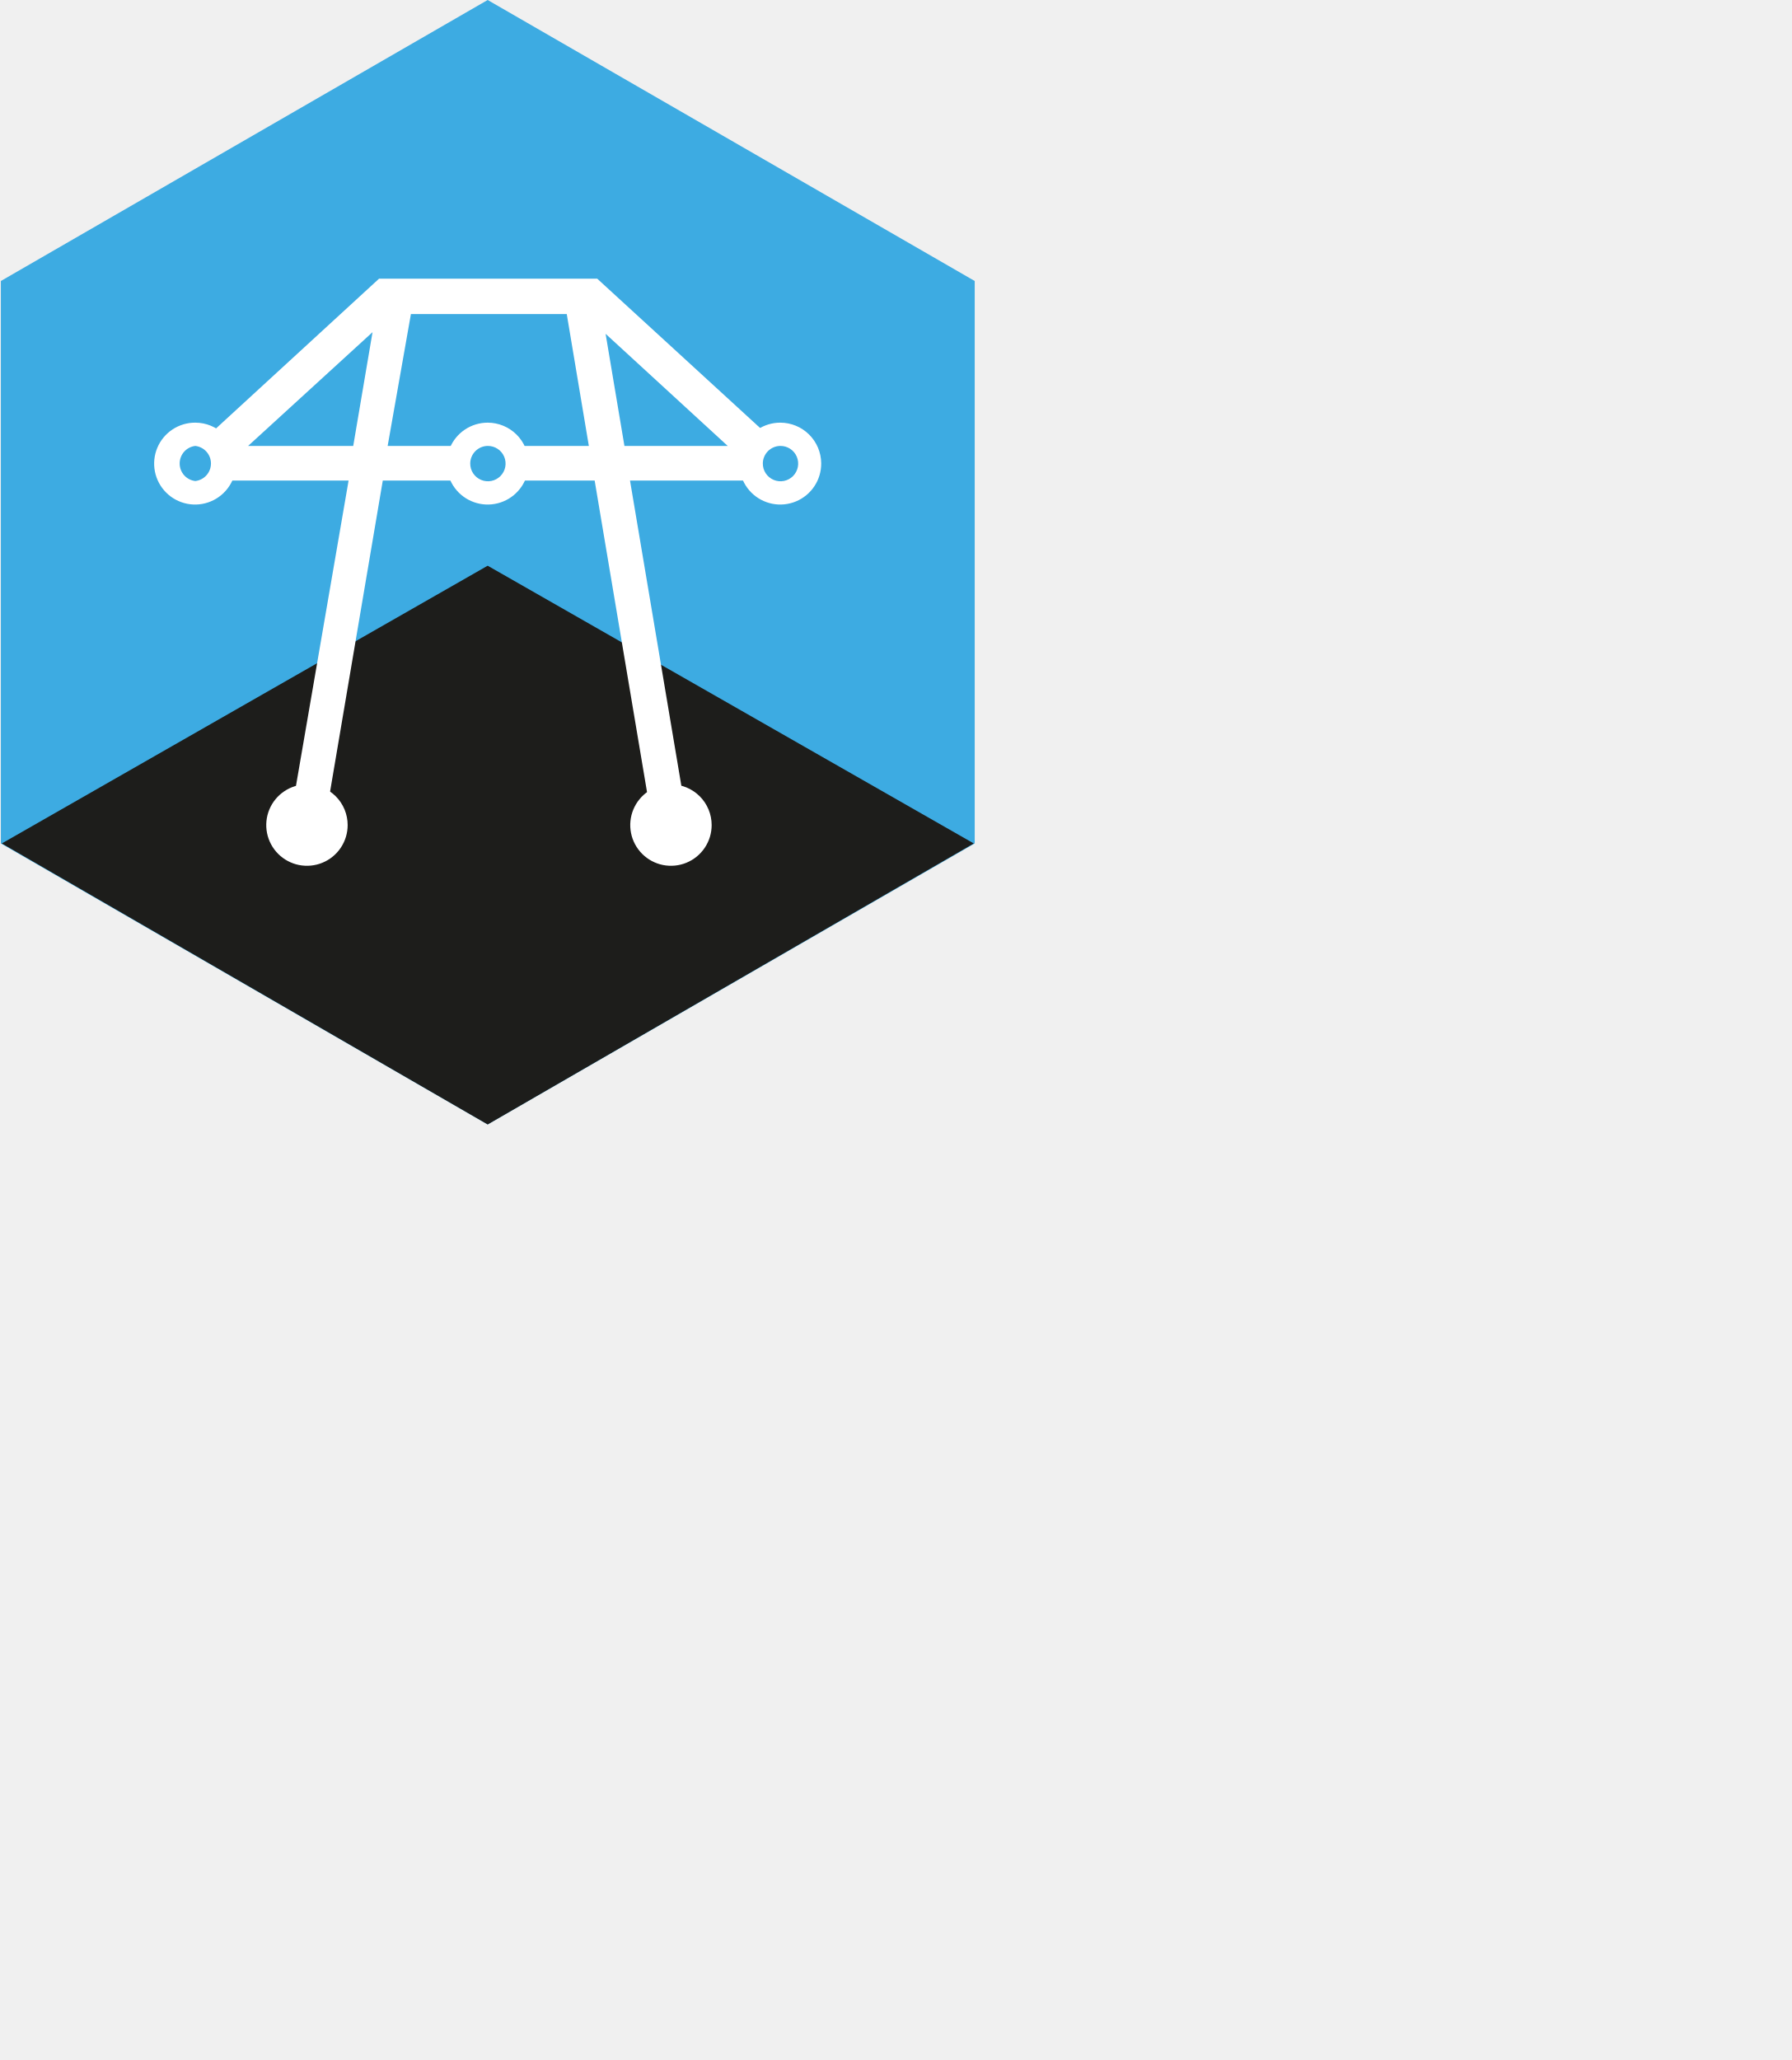
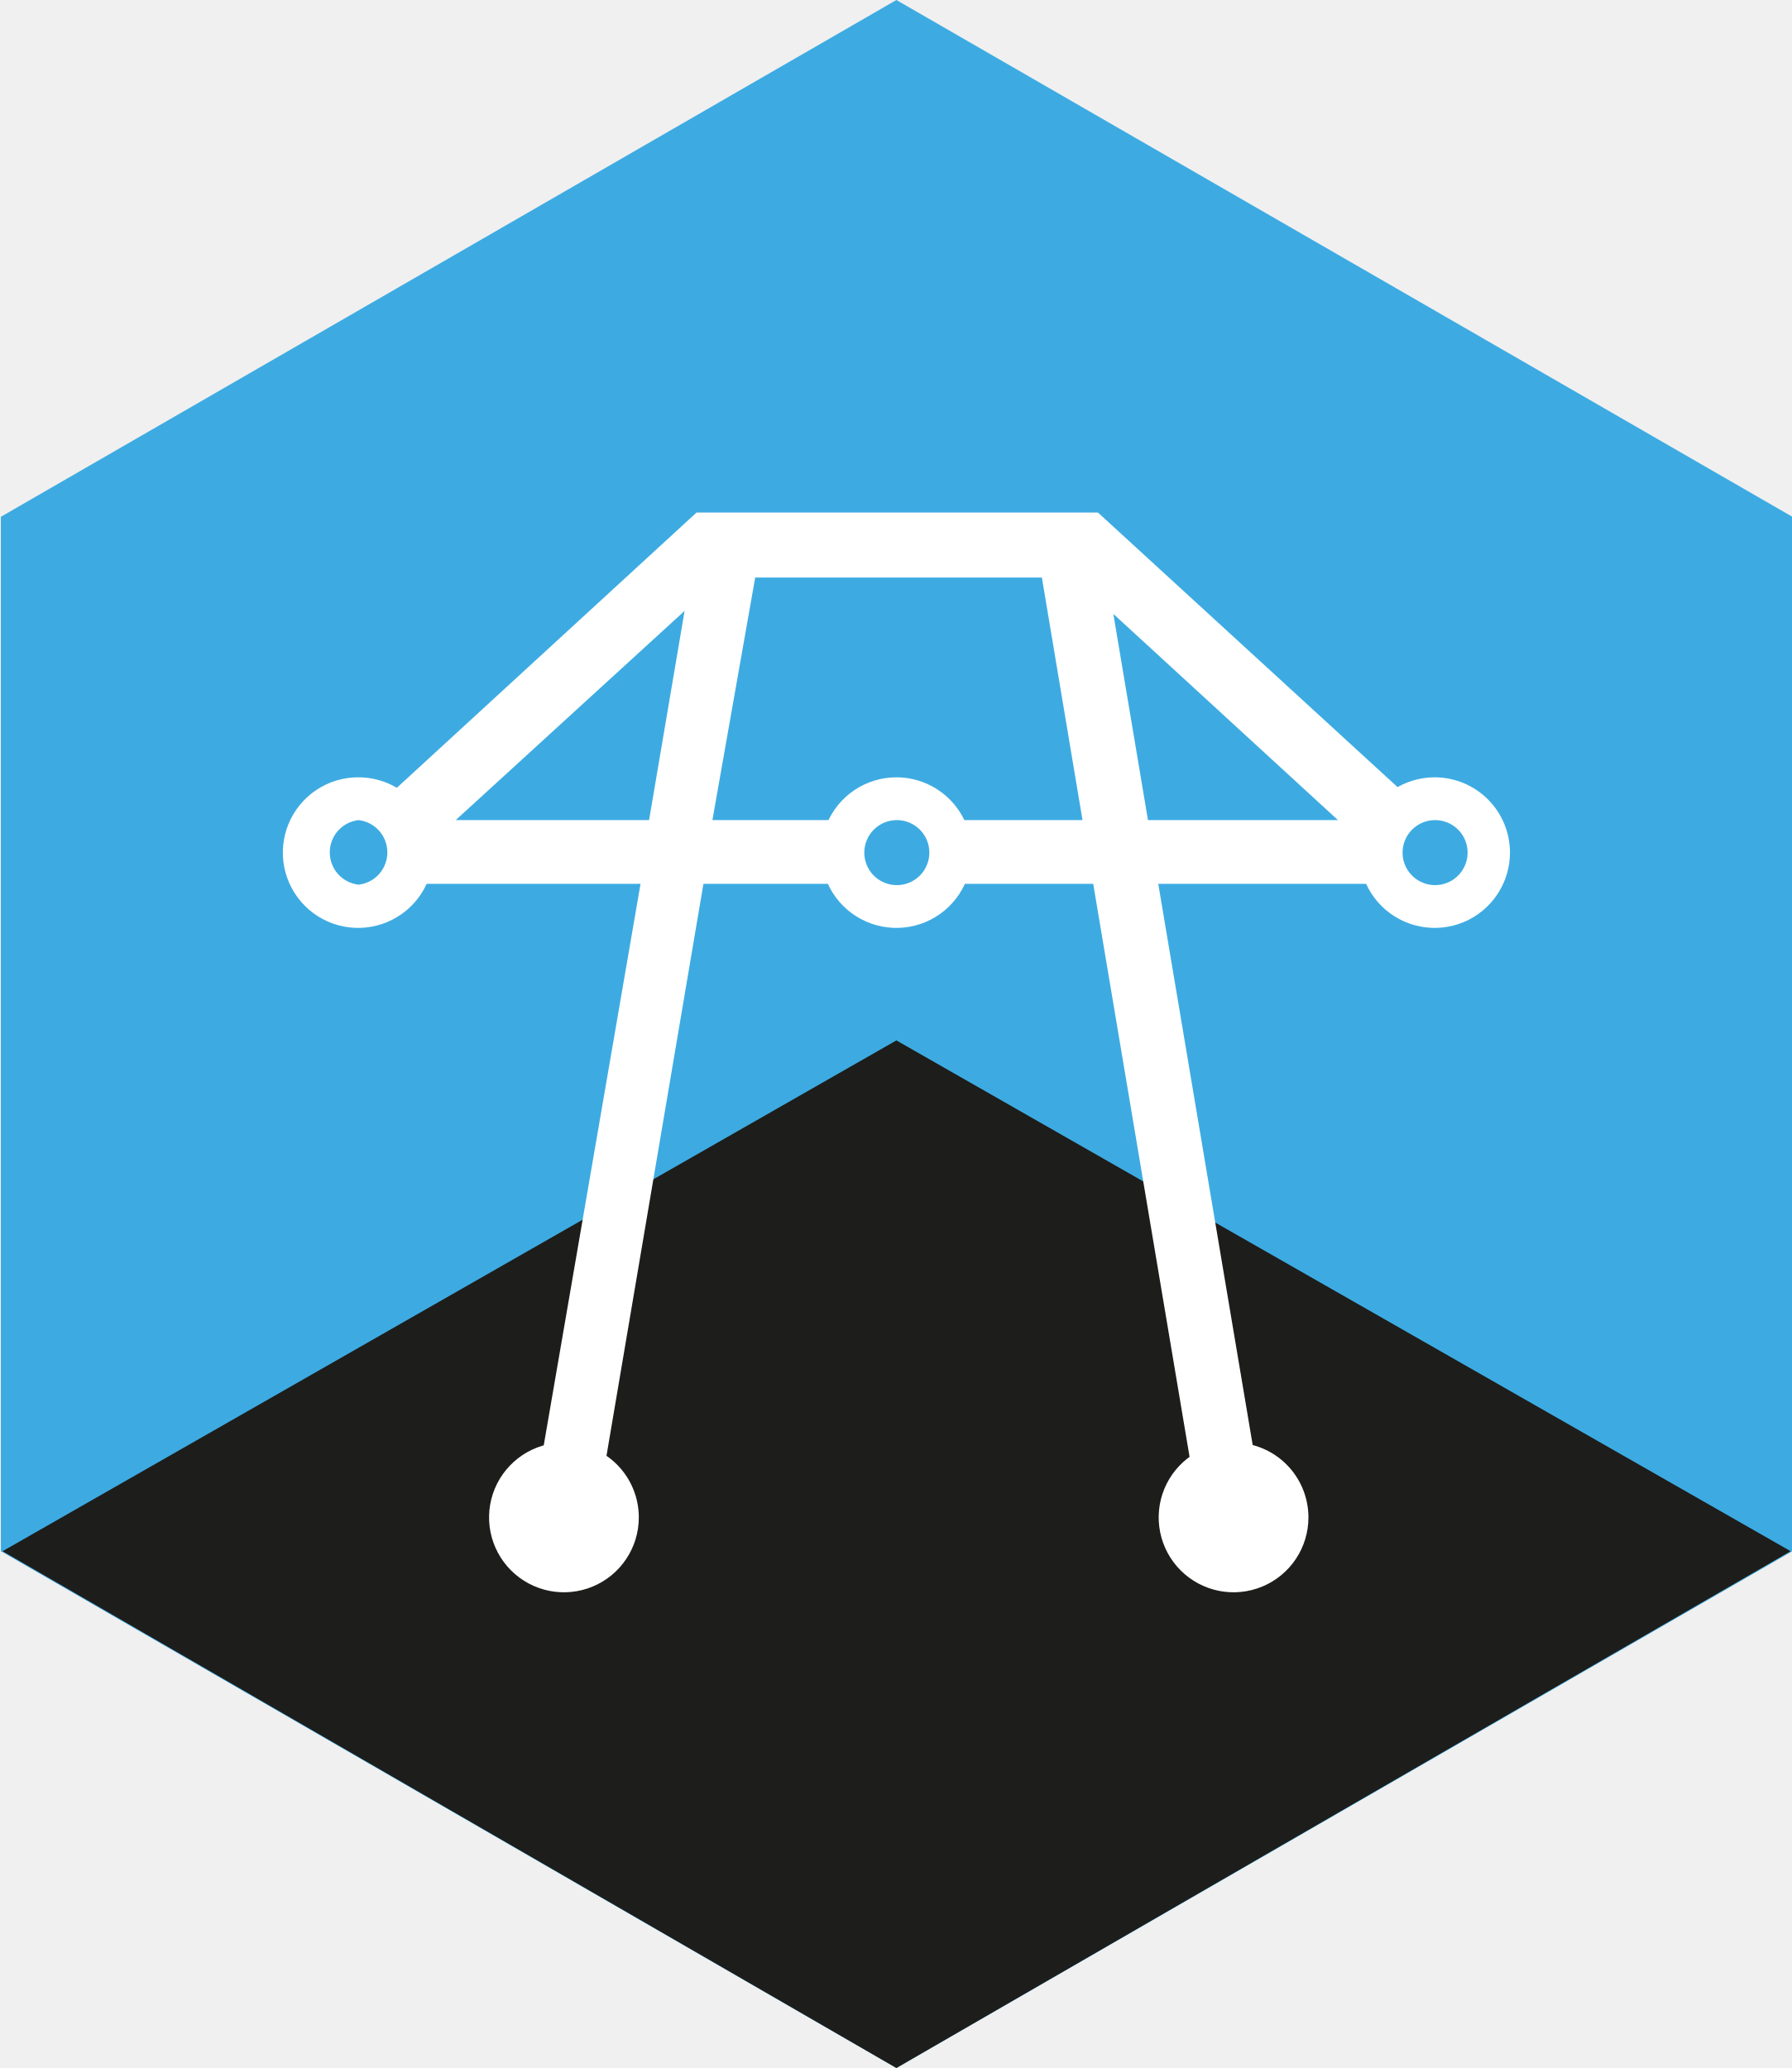
- <svg xmlns="http://www.w3.org/2000/svg" width="87" height="100" viewBox="0 0 159.23 183.2" fill="none">
+ <svg xmlns="http://www.w3.org/2000/svg" width="47.279" height="54.585" viewBox="0 0 86.532 100" fill="none">
  <path d="M86.616 75.01V24.99L43.297 0L0 24.99V75.01L43.297 100L86.616 75.01Z" fill="#3DABE2" />
  <path d="M86.533 75.01L43.297 100L0.083 75.01L43.297 50.31L86.533 75.01Z" fill="#1D1D1B" />
  <path d="M72.631 42.739L53.041 24.783H33.637L14.088 42.739H30.927L25.693 73.107L28.734 73.624L33.968 42.739H52.813L58.006 73.624L61.067 73.107L55.958 42.739H72.631ZM55.461 39.657L53.786 29.686L64.646 39.657H55.461ZM21.99 39.657L33.057 29.541L31.34 39.657H21.99ZM34.402 39.657L36.471 27.927H50.331L52.296 39.657H34.402Z" fill="white" />
  <path d="M17.294 43.794C16.783 43.794 16.283 43.642 15.857 43.358C15.432 43.074 15.101 42.67 14.905 42.198C14.709 41.725 14.658 41.205 14.758 40.704C14.858 40.202 15.104 39.741 15.466 39.38C15.827 39.018 16.288 38.772 16.79 38.672C17.291 38.572 17.811 38.623 18.284 38.819C18.756 39.015 19.16 39.346 19.444 39.772C19.728 40.197 19.88 40.697 19.88 41.208C19.88 41.894 19.608 42.552 19.123 43.037C18.638 43.522 17.98 43.794 17.294 43.794V43.794Z" fill="#3DABE2" />
  <path d="M17.294 39.657C17.677 39.701 18.031 39.884 18.288 40.172C18.544 40.46 18.686 40.833 18.686 41.218C18.686 41.604 18.544 41.977 18.288 42.265C18.031 42.553 17.677 42.736 17.294 42.78C16.911 42.736 16.557 42.553 16.3 42.265C16.044 41.977 15.902 41.604 15.902 41.218C15.902 40.833 16.044 40.46 16.3 40.172C16.557 39.884 16.911 39.701 17.294 39.657V39.657ZM17.294 37.588C16.572 37.584 15.866 37.794 15.264 38.193C14.662 38.591 14.192 39.16 13.914 39.826C13.636 40.492 13.562 41.226 13.702 41.934C13.841 42.642 14.189 43.293 14.699 43.803C15.209 44.314 15.86 44.661 16.568 44.801C17.276 44.941 18.01 44.867 18.676 44.589C19.343 44.31 19.911 43.84 20.309 43.239C20.708 42.637 20.918 41.93 20.914 41.208C20.914 40.248 20.533 39.327 19.854 38.648C19.175 37.969 18.254 37.588 17.294 37.588V37.588Z" fill="white" />
  <path d="M69.322 43.794C68.813 43.773 68.322 43.604 67.91 43.306C67.498 43.008 67.183 42.594 67.004 42.118C66.826 41.642 66.791 41.123 66.906 40.628C67.02 40.132 67.279 39.681 67.648 39.332C68.018 38.982 68.482 38.749 68.983 38.662C69.484 38.575 70 38.638 70.466 38.843C70.931 39.048 71.326 39.385 71.601 39.813C71.876 40.241 72.019 40.741 72.011 41.249C72.006 41.594 71.931 41.935 71.793 42.251C71.654 42.566 71.453 42.851 71.203 43.089C70.952 43.326 70.656 43.51 70.333 43.631C70.01 43.752 69.666 43.808 69.322 43.794V43.794Z" fill="#3DABE2" />
  <path d="M69.322 39.657C69.634 39.653 69.941 39.742 70.203 39.913C70.465 40.084 70.669 40.329 70.791 40.617C70.912 40.906 70.945 41.223 70.885 41.53C70.825 41.837 70.675 42.119 70.454 42.34C70.233 42.562 69.951 42.712 69.644 42.772C69.337 42.832 69.019 42.799 68.731 42.677C68.443 42.556 68.198 42.351 68.026 42.089C67.855 41.828 67.766 41.521 67.77 41.208C67.775 40.798 67.941 40.407 68.23 40.117C68.52 39.827 68.912 39.662 69.322 39.657V39.657ZM69.322 37.588C68.601 37.588 67.896 37.802 67.297 38.203C66.698 38.604 66.231 39.174 65.956 39.84C65.681 40.507 65.61 41.24 65.752 41.947C65.894 42.654 66.243 43.302 66.754 43.811C67.266 44.319 67.916 44.664 68.624 44.802C69.332 44.94 70.064 44.865 70.729 44.587C71.394 44.308 71.961 43.838 72.359 43.236C72.757 42.635 72.967 41.929 72.963 41.208C72.957 40.246 72.571 39.325 71.889 38.647C71.207 37.969 70.284 37.588 69.322 37.588V37.588Z" fill="white" />
  <path d="M43.297 43.835C44.725 43.835 45.883 42.678 45.883 41.249C45.883 39.821 44.725 38.664 43.297 38.664C41.869 38.664 40.712 39.821 40.712 41.249C40.712 42.678 41.869 43.835 43.297 43.835Z" fill="#3DABE2" />
  <path d="M43.297 39.657C43.61 39.653 43.917 39.742 44.179 39.913C44.44 40.084 44.645 40.329 44.767 40.617C44.888 40.906 44.921 41.223 44.861 41.53C44.801 41.837 44.651 42.119 44.43 42.34C44.209 42.562 43.927 42.712 43.62 42.772C43.313 42.832 42.995 42.799 42.707 42.677C42.419 42.556 42.173 42.351 42.002 42.089C41.831 41.828 41.742 41.521 41.746 41.208C41.751 40.798 41.916 40.407 42.206 40.117C42.496 39.827 42.888 39.662 43.297 39.657V39.657ZM43.297 37.588C42.577 37.588 41.872 37.802 41.273 38.203C40.673 38.604 40.207 39.174 39.932 39.84C39.657 40.507 39.586 41.24 39.728 41.947C39.87 42.654 40.219 43.302 40.73 43.811C41.242 44.319 41.892 44.664 42.6 44.802C43.308 44.94 44.04 44.865 44.705 44.587C45.37 44.308 45.937 43.838 46.335 43.236C46.732 42.635 46.943 41.929 46.938 41.208C46.933 40.246 46.547 39.325 45.865 38.647C45.182 37.969 44.26 37.588 43.297 37.588V37.588Z" fill="white" />
  <path d="M27.224 75.962C28.652 75.962 29.81 74.804 29.81 73.376C29.81 71.948 28.652 70.79 27.224 70.79C25.796 70.79 24.638 71.948 24.638 73.376C24.638 74.804 25.796 75.962 27.224 75.962Z" fill="white" />
  <path d="M27.224 71.825C27.635 71.825 28.03 71.988 28.321 72.279C28.612 72.57 28.775 72.965 28.775 73.376C28.775 73.788 28.612 74.182 28.321 74.473C28.03 74.764 27.635 74.928 27.224 74.928C26.812 74.928 26.418 74.764 26.127 74.473C25.836 74.182 25.672 73.788 25.672 73.376C25.672 72.965 25.836 72.57 26.127 72.279C26.418 71.988 26.812 71.825 27.224 71.825V71.825ZM27.224 69.756C26.508 69.756 25.808 69.968 25.213 70.366C24.617 70.764 24.153 71.329 23.879 71.991C23.605 72.652 23.534 73.38 23.673 74.082C23.813 74.785 24.158 75.43 24.664 75.936C25.17 76.442 25.815 76.787 26.518 76.927C27.22 77.066 27.948 76.995 28.609 76.721C29.271 76.447 29.836 75.983 30.234 75.387C30.632 74.792 30.844 74.092 30.844 73.376C30.844 72.416 30.463 71.495 29.784 70.816C29.105 70.137 28.184 69.756 27.224 69.756V69.756Z" fill="white" />
  <path d="M59.537 75.962C60.965 75.962 62.123 74.804 62.123 73.376C62.123 71.948 60.965 70.79 59.537 70.79C58.108 70.79 56.951 71.948 56.951 73.376C56.951 74.804 58.108 75.962 59.537 75.962Z" fill="white" />
  <path d="M59.599 71.825C60.01 71.825 60.405 71.988 60.696 72.279C60.987 72.57 61.15 72.965 61.15 73.376C61.15 73.788 60.987 74.182 60.696 74.473C60.405 74.764 60.01 74.928 59.599 74.928C59.187 74.928 58.793 74.764 58.502 74.473C58.211 74.182 58.047 73.788 58.047 73.376C58.047 72.965 58.211 72.57 58.502 72.279C58.793 71.988 59.187 71.825 59.599 71.825ZM59.599 69.756C58.883 69.756 58.183 69.968 57.587 70.366C56.992 70.764 56.528 71.329 56.254 71.991C55.98 72.652 55.908 73.38 56.048 74.082C56.188 74.785 56.533 75.43 57.039 75.936C57.545 76.442 58.19 76.787 58.892 76.927C59.595 77.066 60.323 76.995 60.984 76.721C61.646 76.447 62.211 75.983 62.609 75.387C63.007 74.792 63.219 74.092 63.219 73.376C63.219 72.416 62.837 71.495 62.159 70.816C61.48 70.137 60.559 69.756 59.599 69.756V69.756Z" fill="white" />
</svg>
